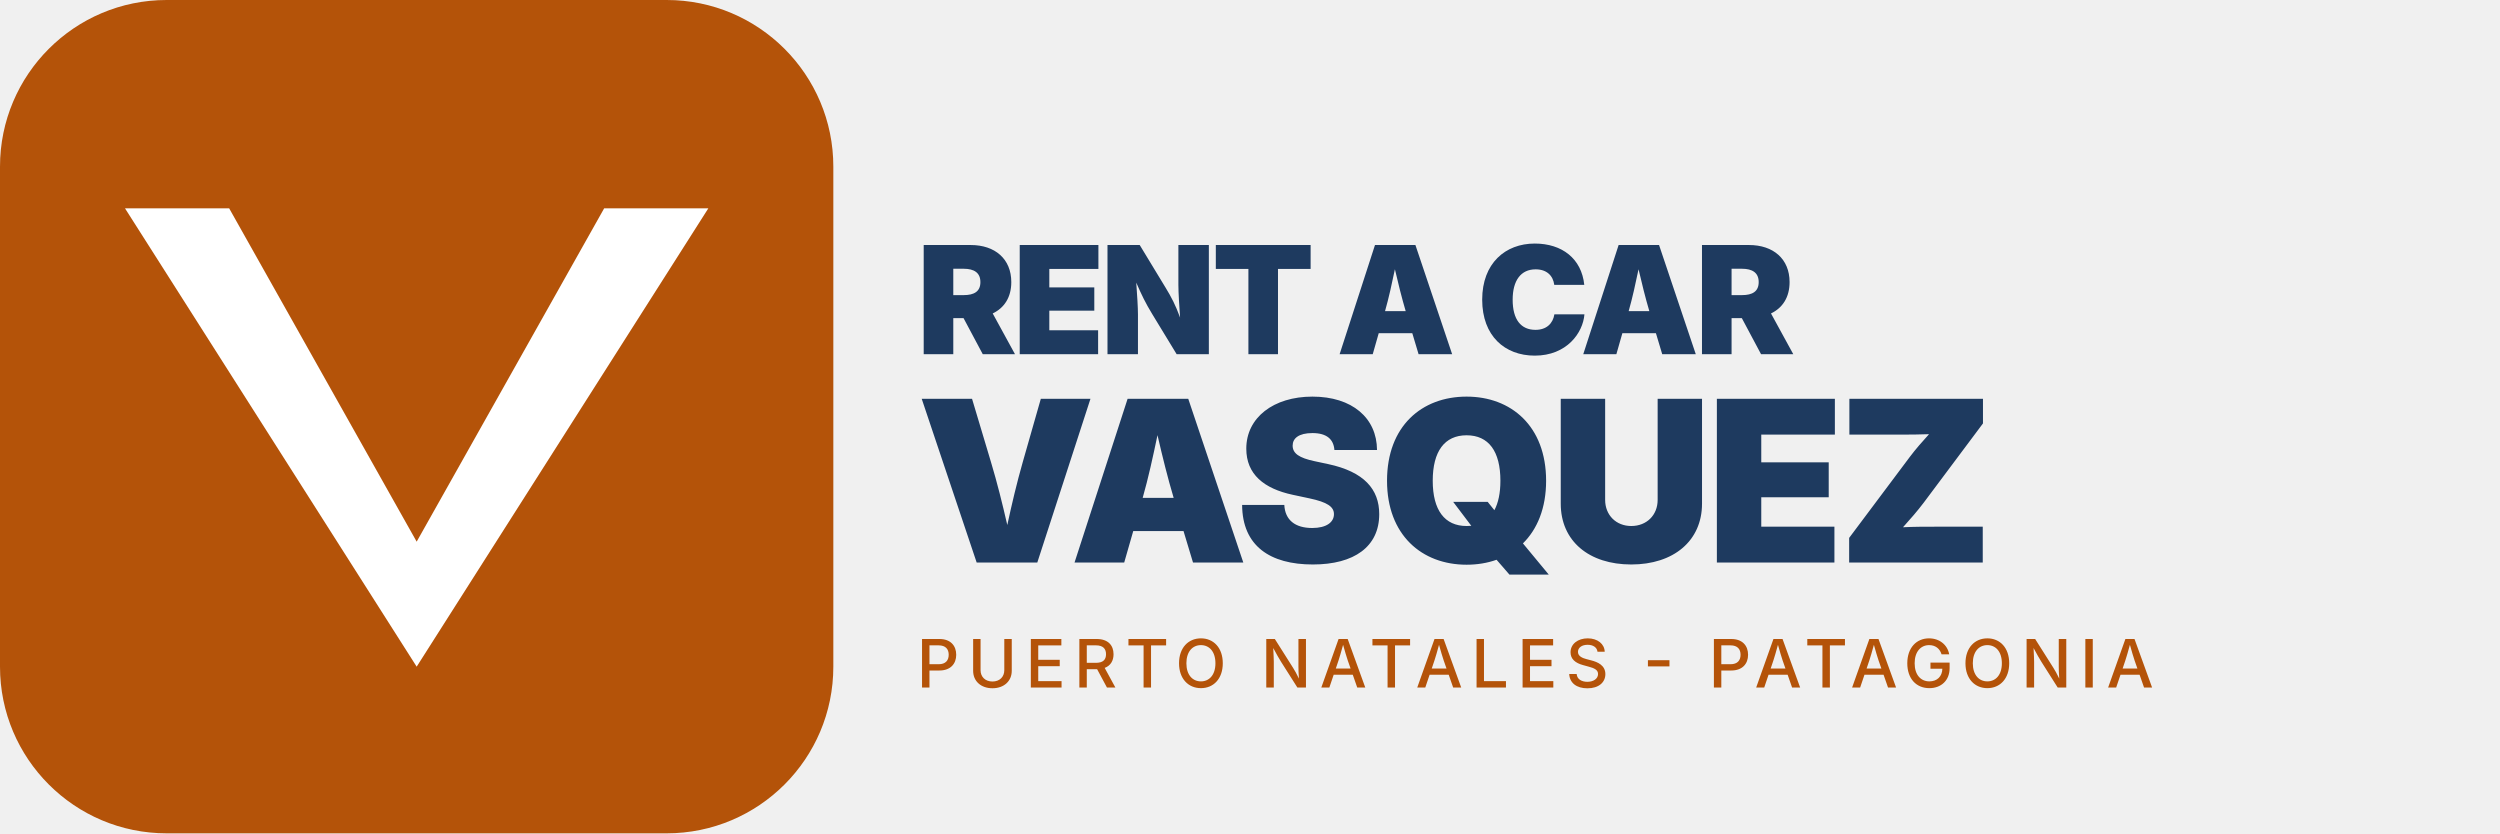
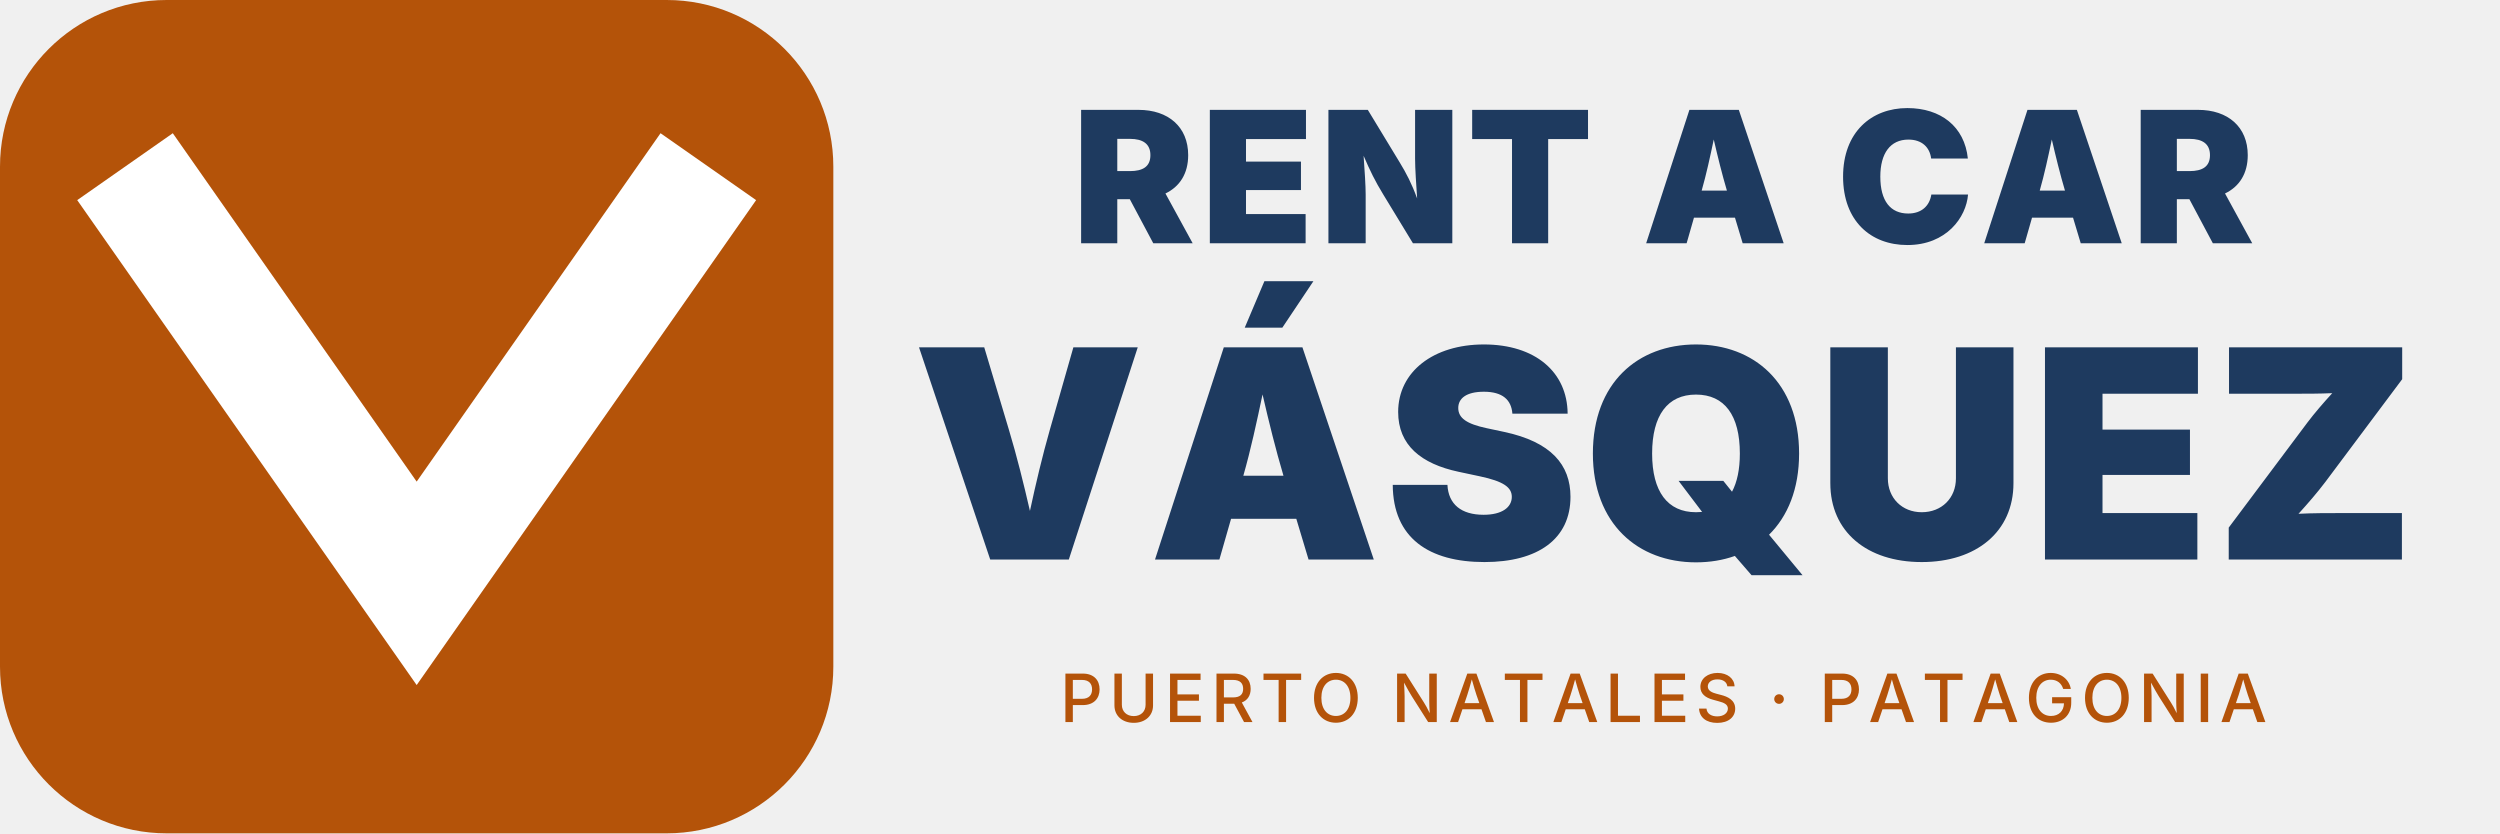
<svg xmlns="http://www.w3.org/2000/svg" viewBox="0 0 1200 400">
  <rect x="0" y="0" width="400" height="400" rx="80" fill="#B45309" />
-   <path d="M 60 100 L 200 320 L 340 100 L 290 100 L 200 260 L 110 100 Z" fill="#FFFFFF" />
-   <text x="440" y="170" font-family="Inter, sans-serif" font-weight="900" font-size="72" fill="#1E3A5F" letter-spacing="-2">RENT A CAR</text>
-   <text x="440" y="270" font-family="Inter, sans-serif" font-weight="900" font-size="108" fill="#1E3A5F" letter-spacing="-3">VASQUEZ</text>
-   <text x="440" y="330" font-family="Inter, sans-serif" font-weight="500" font-size="32" fill="#B45309" letter-spacing="4">PUERTO NATALES - PATAGONIA</text>
+   <path d="M 60 80 L 200 280 L 340 80" stroke="#FFFFFF" stroke-width="56" stroke-linejoin="miter" stroke-linecap="butt" fill="none" />
+   <path d="M518.938 116.76H536.297V95.619H542.312L553.57 116.76H572.477L559.414 92.869C566.246 89.604 570.328 83.373 570.328 74.479C570.328 60.901 560.789 52.737 546.523 52.737H518.938ZM536.297 82.127V66.658H542.398C548.543 66.658 552.195 69.022 552.195 74.479C552.195 79.979 548.543 82.127 542.398 82.127Z M580.719 116.76H626.695V102.752H598.078V91.237H624.461V77.573H598.078V66.744H626.867V52.737H580.719Z M637.645 116.76H655.52V93.385C655.52 89.174 655.047 82.127 654.531 74.78C657.625 81.955 659.988 86.854 663.984 93.385L678.207 116.76H697.113V52.737H679.238V76.198C679.238 80.924 679.797 88.744 680.227 95.276C677.605 88.057 675.027 83.158 671.805 77.873L656.551 52.737H637.645Z M706.645 66.744H725.766V116.76H743.125V66.744H762.246V52.737H706.645Z M790.16 116.76H809.582L813.105 104.471H832.785L836.48 116.76H856.16L834.633 52.737H810.914ZM816.801 91.494C819.035 83.674 820.84 75.338 822.602 66.959C824.535 75.338 826.598 83.674 828.918 91.494Z M915.527 117.619C934.305 117.619 943.801 104.299 944.66 93.385H927.043C926.184 98.842 922.316 102.494 915.957 102.494C907.449 102.494 902.551 96.522 902.551 84.791C902.551 73.619 907.32 67.002 916.043 67.002C922.488 67.002 926.27 70.655 926.957 76.112H944.574C942.984 60.643 931.469 51.877 915.527 51.877C898.297 51.877 884.676 63.393 884.676 84.791C884.676 106.061 897.953 117.619 915.527 117.619Z M952.43 116.76H971.852L975.375 104.471H995.055L998.75 116.76H1018.43L996.902 52.737H973.184ZM979.07 91.494C981.305 83.674 983.109 75.338 984.871 66.959C986.805 75.338 988.867 83.674 991.188 91.494Z M1027.531 116.76H1044.891V95.619H1050.906L1062.164 116.76H1081.07L1068.008 92.869C1074.84 89.604 1078.922 83.373 1078.922 74.479C1078.922 60.901 1069.383 52.737 1055.117 52.737H1027.531ZM1044.891 82.127V66.658H1050.992C1057.137 66.658 1060.789 69.022 1060.789 74.479C1060.789 79.979 1057.137 82.127 1050.992 82.127Z" fill="#1E3A5F" />
+   <path d="M475.3 268.56H513.034L546.12 166.705H515.222L503.942 206.216C500.319 218.931 497.243 231.919 494.372 245.249C491.296 231.919 488.083 218.931 484.255 206.216L472.429 166.705H441.12Z M554.409 268.56H585.308L590.913 249.009H622.222L628.101 268.56H659.409L625.161 166.705H587.427ZM597.476 157.271H615.522L630.425 134.986H606.909ZM596.792 228.365C600.347 215.923 603.218 202.662 606.021 189.331C609.097 202.662 612.378 215.923 616.069 228.365Z M712.542 269.79C738.313 269.79 753.831 258.648 753.831 238.482C753.831 223.033 744.466 212.095 721.976 207.31L713.636 205.533C703.997 203.482 699.964 200.679 699.964 195.826C699.964 191.314 703.724 188.033 712.269 188.033C721.224 188.033 725.462 191.929 725.94 198.56H752.464C752.327 178.599 736.946 165.337 712.269 165.337C688.069 165.337 671.116 178.394 671.116 197.74C671.116 213.667 682.122 222.623 700.101 226.451L710.354 228.638C721.634 231.031 725.667 233.902 725.667 238.482C725.667 243.54 720.95 247.095 712.132 247.095C701.468 247.095 695.247 242.105 694.769 232.74H668.519C668.655 258.306 685.95 269.79 712.542 269.79Z M814.073 269.927C820.704 269.927 826.993 268.902 832.735 266.851L840.733 276.08H865.206L849.142 256.665C858.097 247.847 863.565 234.722 863.565 217.701C863.565 183.658 841.759 165.337 814.073 165.337C786.251 165.337 764.581 183.658 764.581 217.701C764.581 251.47 786.251 269.927 814.073 269.927ZM805.733 230.826 817.013 245.728C816.124 245.796 815.099 245.865 814.073 245.865C800.401 245.865 793.019 235.953 793.019 217.701C793.019 199.38 800.401 189.4 814.073 189.4C827.813 189.4 835.128 199.38 835.128 217.701C835.128 225.289 833.829 231.441 831.368 236.021L827.198 230.826Z M922.44 269.79C948.622 269.79 966.464 255.23 966.464 231.919V166.705H938.847V229.595C938.847 239.097 932.011 245.865 922.44 245.865C913.007 245.865 906.171 239.097 906.171 229.595V166.705H878.554V231.919C878.554 255.23 896.122 269.79 922.44 269.79Z M981.589 268.56H1054.733V246.275H1009.206V227.955H1051.179V206.216H1009.206V188.99H1055.007V166.705H981.589Z M1069.79 268.56H1152.915V246.275H1124.067C1117.163 246.275 1110.19 246.275 1103.286 246.617C1107.935 241.49 1112.31 236.431 1116.138 231.373L1153.052 182.017V166.705H1069.927V188.99H1101.099C1107.251 188.99 1113.335 188.99 1119.487 188.716C1115.181 193.433 1111.079 198.15 1107.524 202.867L1069.79 253.248Z" fill="#1E3A5F" />
+   <path d="M511.398 346.6H514.961V338.444H519.711C525.117 338.444 527.805 335.178 527.805 330.881C527.805 326.584 525.133 323.319 519.742 323.319H511.398ZM514.961 335.428V326.366H519.336C522.789 326.366 524.195 328.256 524.195 330.881C524.195 333.506 522.789 335.428 519.367 335.428Z M544.211 346.959C549.773 346.959 553.461 343.491 553.461 338.6V323.319H549.883V338.303C549.883 341.444 547.711 343.725 544.211 343.725C540.695 343.725 538.492 341.444 538.492 338.303V323.319H534.93V338.6C534.93 343.491 538.602 346.959 544.211 346.959Z M561.617 346.6H576.367V343.538H565.18V336.366H575.492V333.319H565.18V326.381H576.273V323.319H561.617Z M583.914 346.6H587.477V337.803H592.227C592.289 337.803 592.367 337.803 592.43 337.803L597.148 346.6H601.195L596.07 337.194C598.898 336.131 600.32 333.756 600.32 330.631C600.32 326.334 597.648 323.319 592.258 323.319H583.914ZM587.477 334.756V326.366H591.852C595.289 326.366 596.711 328.006 596.711 330.631C596.711 333.241 595.289 334.756 591.883 334.756Z M606.477 326.381H613.742V346.6H617.32V326.381H624.555V323.319H606.477Z M641.242 346.913C647.273 346.913 651.727 342.413 651.727 334.975C651.727 327.506 647.273 323.006 641.242 323.006C635.195 323.006 630.727 327.506 630.727 334.975C630.727 342.413 635.195 346.913 641.242 346.913ZM641.242 343.663C637.242 343.663 634.258 340.6 634.258 334.975C634.258 329.334 637.242 326.256 641.242 326.256C645.211 326.256 648.195 329.319 648.195 334.975C648.195 340.6 645.211 343.663 641.242 343.663Z M670.602 346.6H674.211V334.178C674.211 332.975 674.086 330.569 673.945 327.647C675.633 330.772 676.523 332.381 677.664 334.209L685.523 346.6H689.648V323.319H686.039V336.569C686.039 337.913 686.102 340.084 686.273 342.334C685.242 340.1 684.195 338.334 683.477 337.178L674.711 323.319H670.602Z M696.023 346.6H699.883L701.961 340.459H711.117L713.258 346.6H717.117L708.68 323.319H704.305ZM702.977 337.491 704.273 333.647C704.852 331.866 705.57 329.444 706.477 326.116C707.398 329.413 708.102 331.788 708.727 333.647L710.07 337.491Z M722.32 326.381H729.586V346.6H733.164V326.381H740.398V323.319H722.32Z M745.602 346.6H749.461L751.539 340.459H760.695L762.836 346.6H766.695L758.258 323.319H753.883ZM752.555 337.491 753.852 333.647C754.43 331.866 755.148 329.444 756.055 326.116C756.977 329.413 757.68 331.788 758.305 333.647L759.648 337.491Z M773.07 346.6H787.18V343.538H776.633V323.319H773.07Z M794.164 346.6H808.914V343.538H797.727V336.366H808.039V333.319H797.727V326.381H808.82V323.319H794.164Z M824.273 346.991C829.742 346.991 832.898 344.116 832.898 340.163C832.898 335.959 829.164 334.366 826.195 333.6L823.93 333.006C822.148 332.538 819.742 331.709 819.742 329.506C819.742 327.538 821.523 326.1 824.352 326.1C826.992 326.1 828.883 327.319 829.117 329.444H832.586C832.477 325.741 829.211 323.006 824.43 323.006C819.742 323.006 816.18 325.678 816.18 329.709C816.18 332.897 818.43 334.85 822.242 335.866L824.961 336.616C827.461 337.288 829.383 338.084 829.383 340.116C829.383 342.366 827.211 343.866 824.258 343.866C821.57 343.866 819.32 342.678 819.117 340.131H815.539C815.758 344.381 819.039 346.991 824.273 346.991Z M853.945 337.85C855.227 337.85 856.242 336.834 856.242 335.553C856.242 334.256 855.227 333.241 853.945 333.241C852.648 333.241 851.633 334.256 851.633 335.553C851.633 336.834 852.648 337.85 853.945 337.85Z M875.898 346.6H879.461V338.444H884.211C889.617 338.444 892.305 335.178 892.305 330.881C892.305 326.584 889.633 323.319 884.242 323.319H875.898ZM879.461 335.428V326.366H883.836C887.289 326.366 888.695 328.256 888.695 330.881C888.695 333.506 887.289 335.428 883.867 335.428Z M897.648 346.6H901.508L903.586 340.459H912.742L914.883 346.6H918.742L910.305 323.319H905.93ZM904.602 337.491 905.898 333.647C906.477 331.866 907.195 329.444 908.102 326.116C909.023 329.413 909.727 331.788 910.352 333.647L911.695 337.491Z M923.945 326.381H931.211V346.6H934.789V326.381H942.023V323.319H923.945Z M947.227 346.6H951.086L953.164 340.459H962.32L964.461 346.6H968.32L959.883 323.319H955.508ZM954.18 337.491 955.477 333.647C956.055 331.866 956.773 329.444 957.68 326.116C958.602 329.413 959.305 331.788 959.93 333.647L961.273 337.491Z M984.477 346.913C990.117 346.913 994.195 343.225 994.195 337.334V334.663H985.008V337.6H990.711C990.633 341.319 988.18 343.663 984.492 343.663C980.383 343.663 977.414 340.569 977.414 334.959C977.414 329.334 980.43 326.256 984.352 326.256C987.414 326.256 989.492 327.959 990.336 330.678H993.992C993.211 326.147 989.336 323.006 984.32 323.006C978.289 323.006 973.883 327.538 973.883 334.975C973.883 342.334 978.148 346.913 984.477 346.913Z M1011.32 346.913C1017.352 346.913 1021.805 342.413 1021.805 334.975C1021.805 327.506 1017.352 323.006 1011.32 323.006C1005.273 323.006 1000.805 327.506 1000.805 334.975C1000.805 342.413 1005.273 346.913 1011.32 346.913ZM1011.32 343.663C1007.32 343.663 1004.336 340.6 1004.336 334.975C1004.336 329.334 1007.32 326.256 1011.32 326.256C1015.289 326.256 1018.273 329.319 1018.273 334.975C1018.273 340.6 1015.289 343.663 1011.32 343.663Z M1029.148 346.6H1032.758V334.178C1032.758 332.975 1032.633 330.569 1032.492 327.647C1034.18 330.772 1035.07 332.381 1036.211 334.209L1044.07 346.6H1048.195V323.319H1044.586V336.569C1044.586 337.913 1044.648 340.084 1044.82 342.334C1043.789 340.1 1042.742 338.334 1042.023 337.178L1033.258 323.319H1029.148Z M1059.914 323.319H1056.352V346.6H1059.914Z M1066.289 346.6H1070.148L1072.227 340.459H1081.383L1083.523 346.6H1087.383L1078.945 323.319H1074.57ZM1073.242 337.491 1074.539 333.647C1075.117 331.866 1075.836 329.444 1076.742 326.116C1077.664 329.413 1078.367 331.788 1078.992 333.647L1080.336 337.491Z" fill="#B45309" />
</svg>
